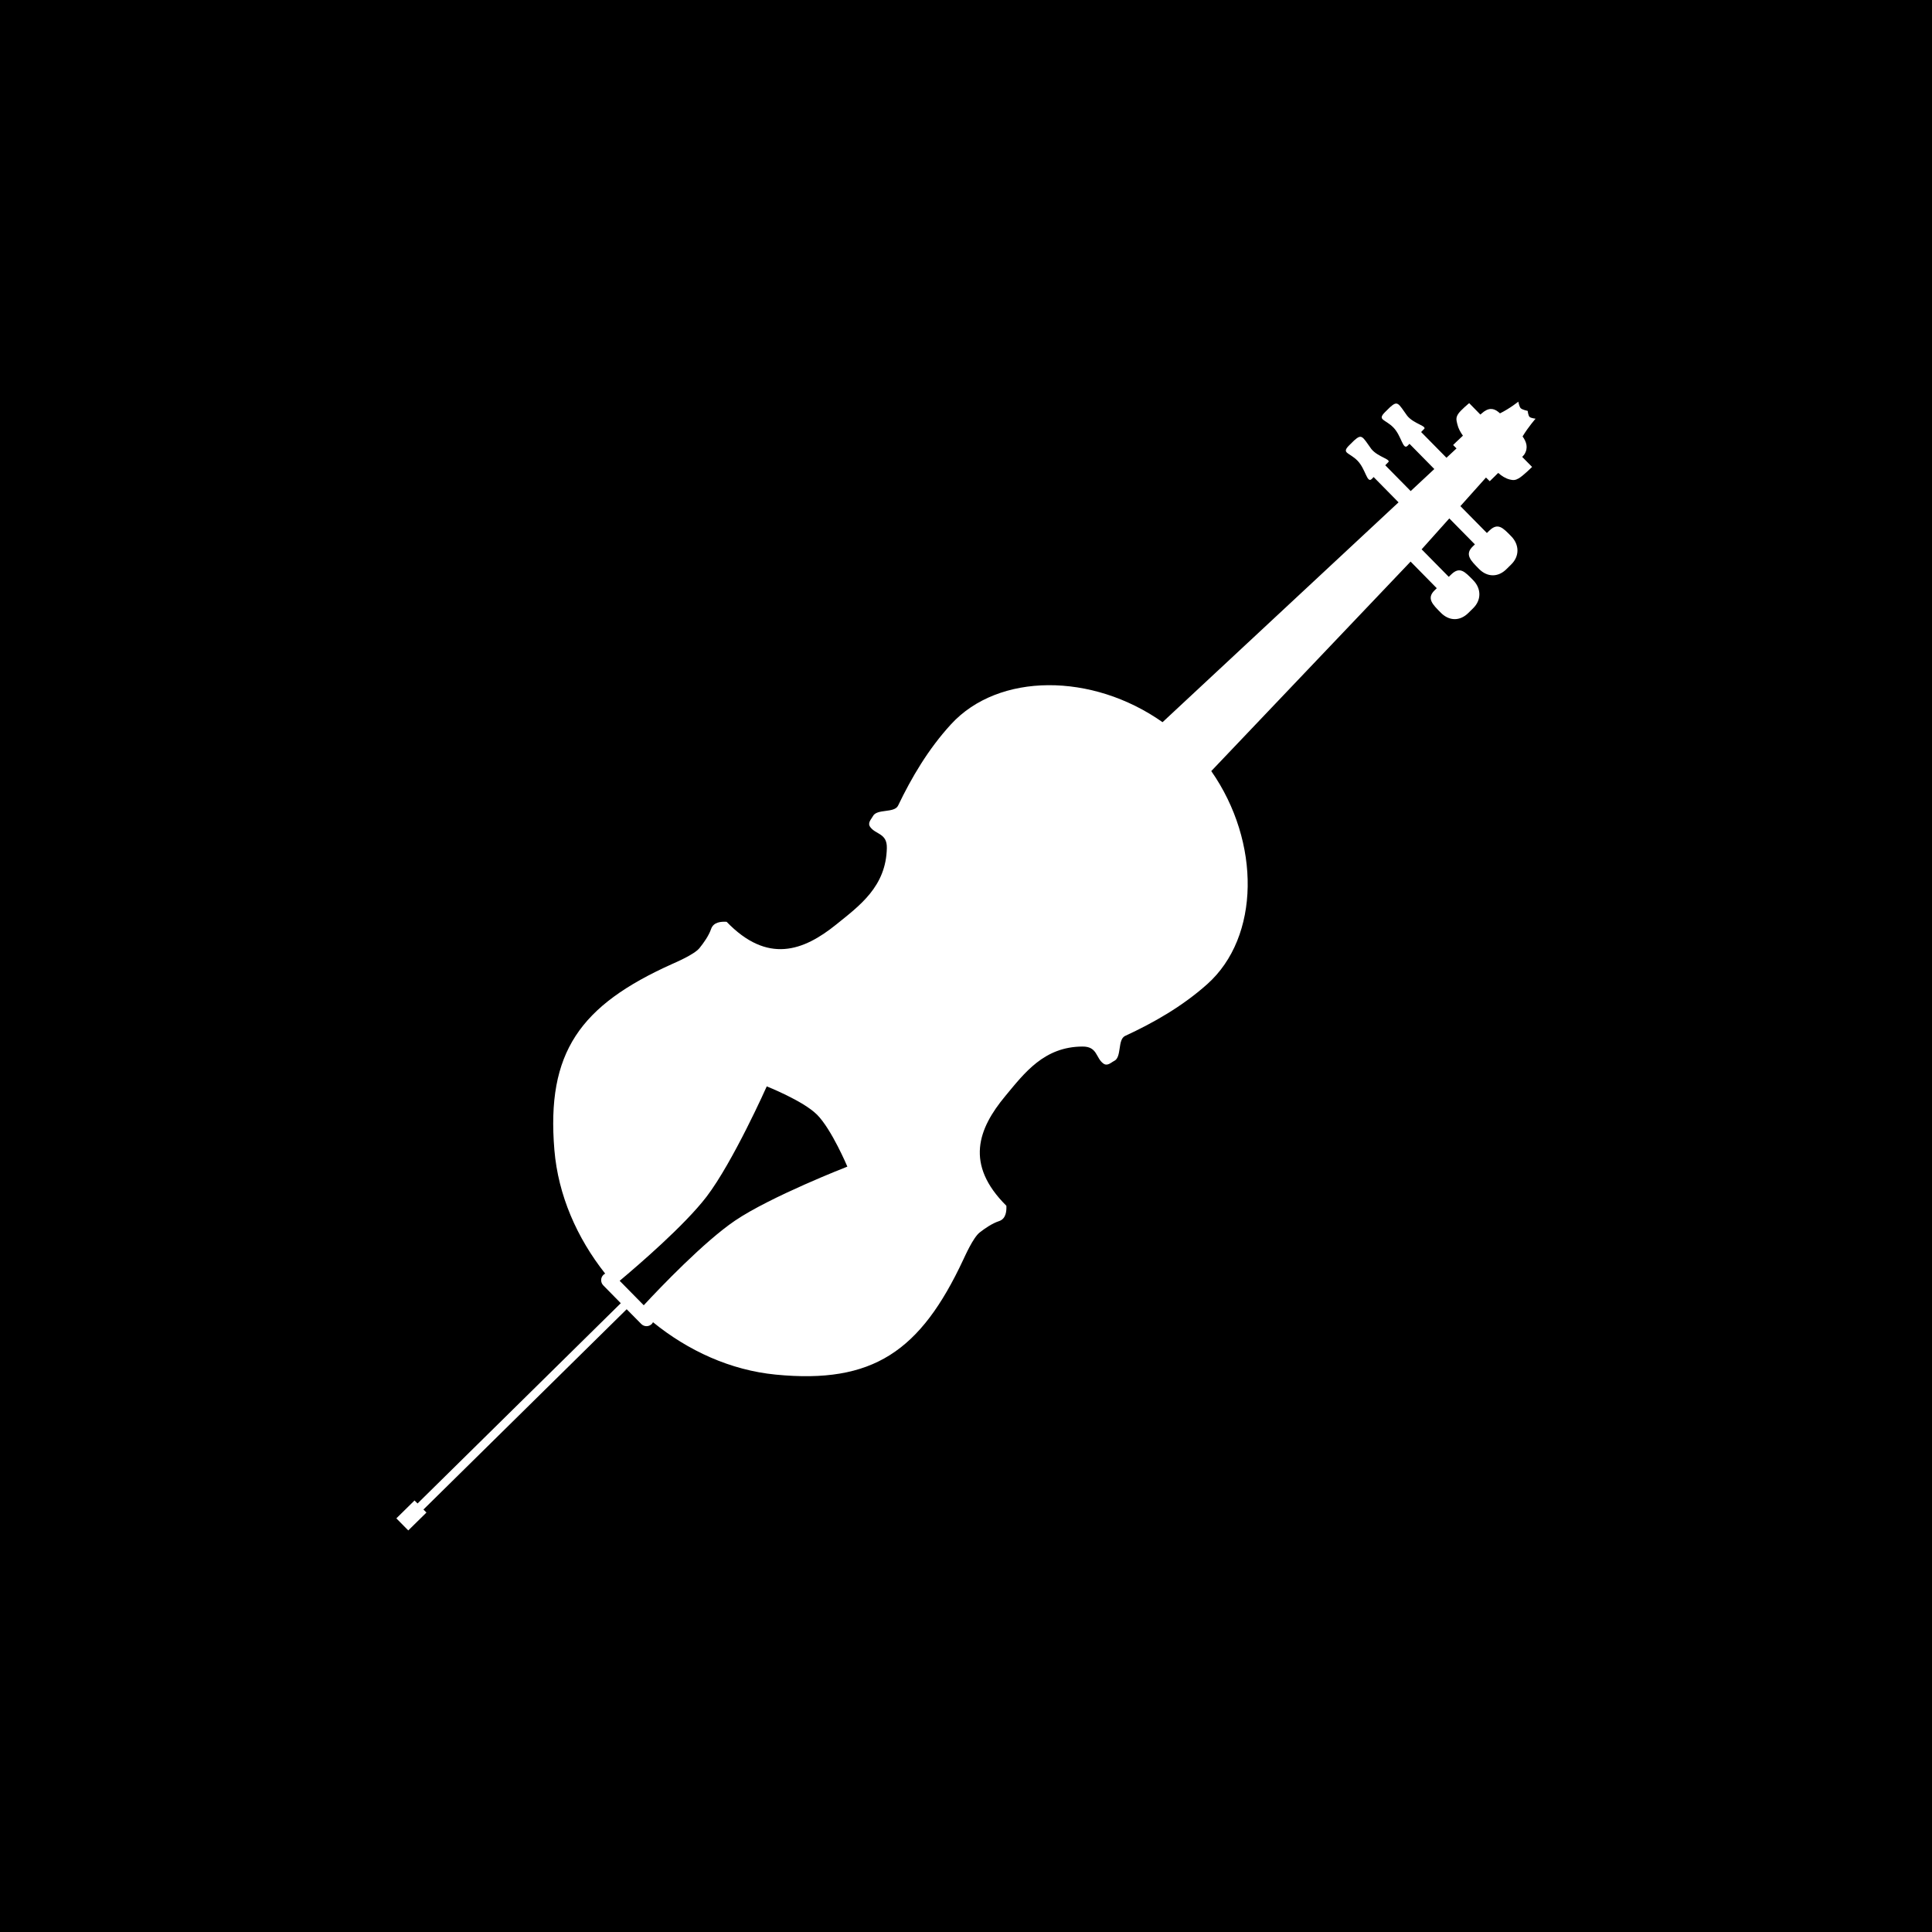
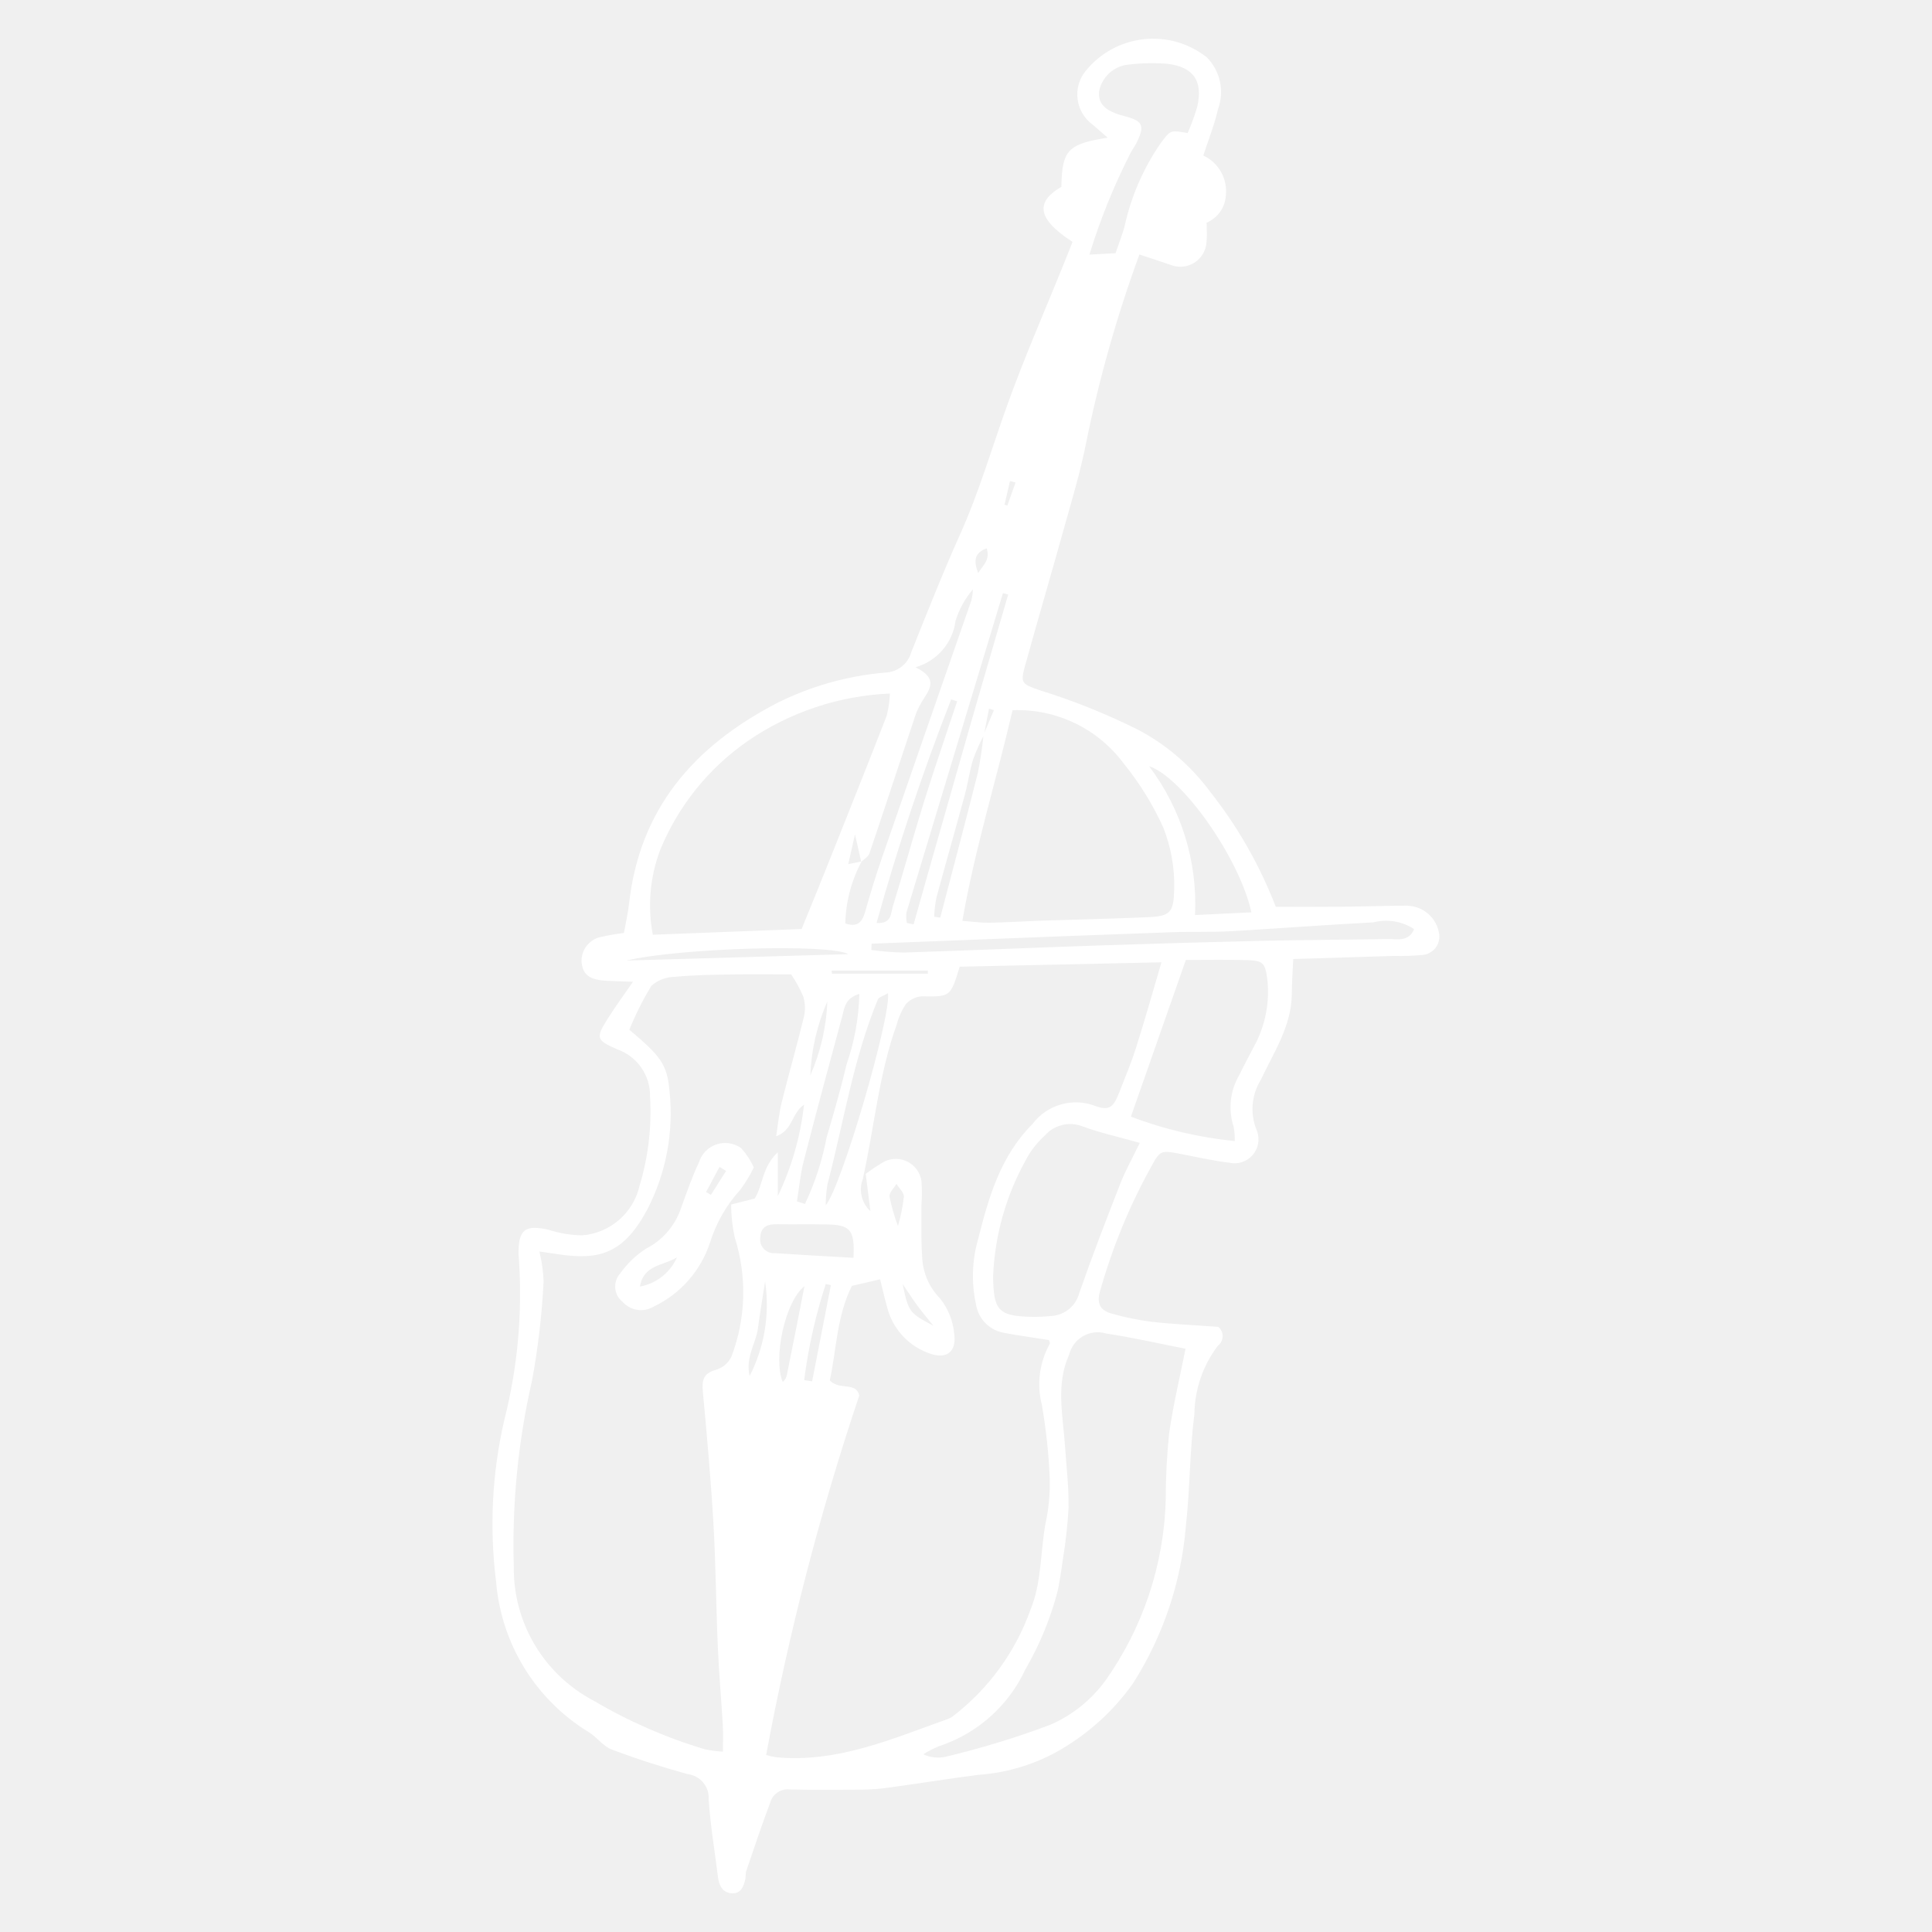
- <svg xmlns="http://www.w3.org/2000/svg" viewBox="0 0 100 100">
-   <rect x="-10" y="-10" width="120" height="120" />
-   <path d="m79.484 21.668s-0.371 0.418-0.676 0.922c0.199 0.273 0.305 0.586 0.098 0.922-0.027 0.039-0.07 0.086-0.117 0.137l0.512 0.52s-0.457 0.453-0.691 0.59c-0.176 0.102-0.289 0.105-0.469 0.059-0.227-0.059-0.418-0.184-0.594-0.34-0.242 0.242-0.438 0.43-0.438 0.43l-0.195-0.191-1.324 1.48c0.004 0.004 0.008 0.004 0.008 0.008l1.363 1.383 0.133-0.129c0.441-0.422 0.699-0.137 1.125 0.297s0.438 1.031 0.004 1.457l-0.25 0.246c-0.434 0.43-0.988 0.422-1.418-0.008-0.426-0.434-0.762-0.75-0.32-1.172l0.105-0.102-1.324-1.344-1.434 1.602c0.016 0.016 0.031 0.023 0.043 0.039l1.363 1.383 0.133-0.129c0.441-0.422 0.699-0.137 1.125 0.297 0.43 0.434 0.438 1.031 0.004 1.457l-0.25 0.246c-0.434 0.43-0.988 0.422-1.418-0.008-0.43-0.434-0.762-0.75-0.32-1.172l0.105-0.102-1.352-1.375-0.004-0.004-0.039 0.043-10.277 10.801c2.57 3.684 2.527 8.59-0.211 11.031-1.301 1.16-2.785 2-4.246 2.676-0.406 0.188-0.164 1.102-0.57 1.297-0.156 0.074-0.344 0.289-0.559 0.133-0.398-0.289-0.301-0.883-1.078-0.879-1.992 0.008-3.004 1.367-4 2.566-1.395 1.68-2.106 3.527 0.059 5.676 0.012 0.285-0.02 0.68-0.387 0.797-0.344 0.113-0.711 0.363-0.992 0.582-0.344 0.266-0.777 1.258-0.848 1.402-2.219 4.75-4.68 6.453-9.719 5.957-2.324-0.227-4.519-1.227-6.344-2.711-0.02 0.031-0.039 0.066-0.066 0.094-0.152 0.148-0.395 0.148-0.543-0.004l-0.754-0.762-10.52 10.367 0.156 0.156-0.941 0.926-0.617-0.625 0.941-0.926 0.156 0.156 10.52-10.367-0.906-0.922c-0.148-0.152-0.148-0.395 0.004-0.543 0.027-0.027 0.059-0.047 0.094-0.066-1.465-1.852-2.434-4.062-2.629-6.398-0.422-5.047 1.316-7.481 6.098-9.629 0.145-0.066 1.145-0.488 1.414-0.824 0.223-0.277 0.48-0.641 0.598-0.984 0.125-0.367 0.52-0.391 0.805-0.375 2.117 2.195 3.973 1.512 5.672 0.141 1.211-0.977 2.582-1.965 2.621-3.961 0.016-0.773-0.578-0.688-0.863-1.09-0.152-0.215 0.062-0.402 0.141-0.555 0.203-0.402 1.113-0.145 1.305-0.551 0.695-1.449 1.559-2.922 2.738-4.207 2.461-2.684 7.312-2.676 10.949-0.109l12.215-11.379-1.289-1.309-0.102 0.105c-0.246 0.23-0.309-0.52-0.734-0.953s-0.855-0.375-0.422-0.801l0.25-0.246c0.398-0.355 0.422-0.211 0.891 0.445 0.352 0.434 1.094 0.535 0.848 0.707l-0.129 0.133 1.316 1.336 1.223-1.141-1.285-1.305-0.102 0.105c-0.246 0.23-0.309-0.52-0.734-0.953-0.43-0.434-0.852-0.375-0.422-0.801l0.25-0.246c0.398-0.355 0.422-0.211 0.891 0.445 0.352 0.434 1.094 0.535 0.848 0.707l-0.129 0.133 1.312 1.332 0.52-0.484-0.176-0.176s0.219-0.219 0.508-0.484c-0.129-0.18-0.238-0.371-0.289-0.59-0.051-0.215-0.086-0.324 0.035-0.523 0.125-0.203 0.578-0.57 0.578-0.57l0.578 0.59c0.066-0.059 0.133-0.113 0.184-0.152 0.344-0.242 0.59-0.133 0.832 0.09 0.516-0.254 0.949-0.605 0.949-0.605s0.047 0.266 0.125 0.34c0.082 0.082 0.359 0.137 0.359 0.137s0.027 0.246 0.098 0.312c0.07 0.066 0.32 0.094 0.32 0.094zm-37.203 36.02c-0.711-0.711-2.594-1.457-2.594-1.457s-1.742 3.91-3.117 5.711c-1.137 1.484-3.523 3.535-4.496 4.352l1.246 1.266c0.871-0.938 3.125-3.293 4.723-4.379 1.852-1.254 5.816-2.797 5.816-2.797s-0.812-1.93-1.574-2.695z" fill="#fff" />
+ <svg xmlns="http://www.w3.org/2000/svg" width="100pt" height="100pt" version="1.1" viewBox="0 0 100 100">
+   <path d="m66.938 49.637c-0.031 0.707-0.074 1.246-0.074 1.785-0.008 1.684-0.93 3.039-1.609 4.477-0.492 0.801-0.562 1.789-0.188 2.648 0.152 0.426 0.062 0.902-0.234 1.242-0.297 0.34-0.758 0.492-1.199 0.395-0.836-0.102-1.66-0.289-2.492-0.449-1.066-0.207-1.09-0.211-1.586 0.707-1.121 2.031-2 4.184-2.625 6.414-0.188 0.676 0.074 0.984 0.617 1.137 0.684 0.195 1.387 0.34 2.094 0.426 1.129 0.125 2.266 0.176 3.414 0.258h0.004c0.145 0.125 0.227 0.309 0.223 0.5-0.008 0.191-0.098 0.371-0.254 0.488-0.77 1.016-1.191 2.25-1.207 3.527-0.25 1.918-0.223 3.867-0.441 5.789-0.234 2.894-1.172 5.688-2.727 8.137-1.062 1.504-2.457 2.742-4.074 3.621-1.23 0.652-2.582 1.035-3.969 1.129-1.629 0.211-3.25 0.477-4.879 0.695-0.461 0.051-0.922 0.074-1.387 0.07-1.176 0.008-2.356 0.016-3.531-0.012v-0.004c-0.438-0.023-0.832 0.266-0.949 0.688-0.445 1.176-0.84 2.367-1.246 3.559h-0.004c-0.016 0.125-0.027 0.25-0.031 0.375-0.086 0.387-0.227 0.785-0.699 0.758-0.504-0.027-0.676-0.43-0.73-0.887-0.164-1.332-0.391-2.66-0.477-3.996l0.004 0.004c0.031-0.648-0.441-1.211-1.086-1.289-1.328-0.367-2.648-0.789-3.938-1.277-0.441-0.168-0.762-0.633-1.176-0.895v0.004c-2.758-1.68-4.543-4.578-4.805-7.797-0.352-2.801-0.207-5.641 0.43-8.387 0.684-2.699 0.938-5.488 0.754-8.27-0.004-0.086-0.016-0.168-0.02-0.254-0.023-1.316 0.324-1.586 1.59-1.293v0.004c0.555 0.176 1.133 0.27 1.715 0.277 1.438-0.121 2.637-1.156 2.957-2.566 0.453-1.496 0.637-3.062 0.543-4.625 0.02-1.086-0.656-2.062-1.68-2.43-1.133-0.492-1.141-0.594-0.477-1.645 0.355-0.562 0.75-1.102 1.273-1.859-0.574-0.02-0.965-0.031-1.352-0.051-0.867-0.043-1.223-0.293-1.301-0.91h-0.004c-0.062-0.66 0.395-1.262 1.055-1.371 0.375-0.082 0.754-0.148 1.133-0.191 0.086-0.488 0.211-1.012 0.27-1.543 0.551-4.894 3.348-8.102 7.578-10.32l0.004-0.004c1.77-0.895 3.695-1.445 5.672-1.613 0.637-0.02 1.188-0.453 1.355-1.07 0.816-2.035 1.621-4.078 2.519-6.078 0.988-2.195 1.652-4.5 2.465-6.754 0.883-2.457 1.938-4.852 2.914-7.273 0.152-0.379 0.305-0.762 0.445-1.117-1.988-1.289-1.809-2.129-0.578-2.852 0.031-1.891 0.328-2.219 2.398-2.543-0.293-0.254-0.535-0.465-0.777-0.672-0.43-0.312-0.711-0.785-0.781-1.312-0.07-0.523 0.078-1.055 0.414-1.465 1.543-1.918 4.344-2.234 6.277-0.707 0.699 0.711 0.922 1.766 0.57 2.699-0.172 0.777-0.48 1.527-0.754 2.379h-0.004c0.801 0.371 1.27 1.215 1.168 2.09-0.043 0.613-0.426 1.148-0.992 1.387 0 0.316 0.027 0.648-0.004 0.977-0.02 0.445-0.254 0.855-0.633 1.094-0.375 0.238-0.844 0.277-1.254 0.105-0.504-0.176-1.016-0.336-1.586-0.527h-0.004c-1.168 3.188-2.094 6.461-2.766 9.789-0.293 1.477-0.73 2.926-1.137 4.379-0.664 2.391-1.367 4.769-2.027 7.16-0.234 0.855-0.148 0.902 0.75 1.219 1.754 0.539 3.461 1.227 5.106 2.047 1.465 0.77 2.734 1.863 3.719 3.191 1.434 1.809 2.582 3.824 3.414 5.977 1.168 0 2.289 0.008 3.414-0.004 1.137-0.012 2.277-0.051 3.414-0.055l-0.004 0.004c0.836 0.027 1.527 0.656 1.637 1.484 0.031 0.254-0.043 0.508-0.203 0.711-0.164 0.199-0.398 0.328-0.652 0.352-0.504 0.047-1.012 0.062-1.516 0.051-1.719 0.051-3.438 0.105-5.188 0.16zm-16.008-11.598c-0.211 0.406-0.398 0.824-0.559 1.254-0.184 0.602-0.266 1.23-0.43 1.84-0.484 1.781-0.992 3.555-1.473 5.332-0.062 0.324-0.102 0.656-0.117 0.988l0.316 0.043c0.652-2.496 1.316-4.988 1.945-7.492 0.133-0.656 0.23-1.316 0.297-1.98 0.18-0.422 0.359-0.844 0.535-1.266l-0.254-0.078c-0.086 0.453-0.172 0.906-0.262 1.359zm-6.352 6.574c-0.086-0.379-0.176-0.762-0.324-1.422-0.156 0.688-0.25 1.098-0.348 1.535l0.691-0.137c-0.531 0.992-0.82 2.09-0.844 3.211 0.648 0.215 0.883-0.09 1.031-0.621 0.262-0.93 0.547-1.852 0.859-2.762 1.539-4.445 3.082-8.891 4.633-13.332 0.047-0.191 0.074-0.387 0.082-0.582-0.406 0.477-0.715 1.031-0.898 1.629-0.148 1.145-0.965 2.09-2.074 2.406 1.273 0.621 0.668 1.215 0.305 1.82l0.004 0.004c-0.133 0.215-0.238 0.441-0.32 0.68-0.793 2.375-1.57 4.754-2.371 7.125-0.059 0.176-0.281 0.297-0.426 0.445zm5.094 5.426c-0.48 1.574-0.48 1.551-1.965 1.531-0.32 0.023-0.621 0.176-0.832 0.418-0.207 0.316-0.363 0.664-0.457 1.031-0.934 2.59-1.164 5.336-1.758 8.004-0.223 0.582-0.07 1.242 0.391 1.664-0.059-0.477-0.094-0.758-0.129-1.035-0.035-0.285-0.074-0.574-0.113-0.891 0.309-0.234 0.633-0.449 0.969-0.641 0.387-0.188 0.84-0.18 1.219 0.02 0.379 0.203 0.637 0.574 0.699 0.996 0.027 0.422 0.027 0.844-0.004 1.266 0.004 0.887-0.023 1.773 0.039 2.656v-0.004c0.031 0.805 0.355 1.57 0.918 2.144 0.418 0.52 0.676 1.152 0.738 1.816 0.145 1.02-0.445 1.383-1.391 0.996-1.039-0.402-1.816-1.285-2.082-2.363-0.133-0.469-0.238-0.941-0.359-1.43l-1.461 0.34c-0.789 1.574-0.797 3.312-1.145 4.894 0.5 0.527 1.371 0.055 1.527 0.781v-0.004c-2.043 6.082-3.652 12.301-4.82 18.609 0.164 0.051 0.332 0.09 0.504 0.117 3.191 0.305 6.031-0.961 8.926-1.988 0.117-0.051 0.223-0.117 0.32-0.199 1.801-1.406 3.164-3.293 3.93-5.445 0.594-1.438 0.504-2.984 0.781-4.473 0.16-0.738 0.234-1.492 0.219-2.25-0.047-1.305-0.188-2.606-0.41-3.891-0.273-1.062-0.125-2.191 0.41-3.152 0.027-0.047-0.031-0.152-0.043-0.195-0.762-0.121-1.508-0.223-2.25-0.359v-0.004c-0.777-0.098-1.395-0.695-1.523-1.469-0.246-1.121-0.211-2.281 0.105-3.383 0.547-2.168 1.148-4.293 2.82-5.973 0.758-1 2.086-1.379 3.254-0.926 0.707 0.258 0.93 0.07 1.223-0.68 0.305-0.781 0.633-1.551 0.883-2.348 0.441-1.387 0.836-2.789 1.312-4.41-3.613 0.078-7.004 0.152-10.445 0.227zm-21.754 14.738c0.125 0.504 0.199 1.02 0.219 1.539-0.086 1.727-0.285 3.441-0.598 5.137-0.727 3.168-1.043 6.418-0.945 9.664-0.027 2.898 1.57 5.562 4.133 6.91 1.812 1.07 3.75 1.918 5.769 2.519 0.305 0.062 0.613 0.102 0.922 0.117 0-0.516 0.02-0.93-0.004-1.34-0.078-1.348-0.199-2.695-0.258-4.043-0.094-2.148-0.105-4.301-0.23-6.445-0.133-2.273-0.336-4.543-0.547-6.809-0.055-0.59 0.031-0.953 0.684-1.125l0.004-0.004c0.344-0.102 0.633-0.348 0.789-0.672 0.758-1.984 0.816-4.164 0.172-6.184-0.121-0.559-0.184-1.125-0.184-1.695l1.223-0.312c0.434-0.715 0.375-1.629 1.191-2.394v2.277-0.004c0.715-1.492 1.176-3.094 1.359-4.738-0.672 0.473-0.559 1.309-1.445 1.641 0.109-0.688 0.156-1.219 0.281-1.73 0.367-1.473 0.785-2.93 1.145-4.402 0.094-0.359 0.086-0.734-0.016-1.09-0.172-0.406-0.383-0.797-0.633-1.16-1.074 0-2.082-0.016-3.09 0.004-0.969 0.016-1.945 0.027-2.906 0.121-0.457 0-0.895 0.164-1.238 0.465-0.441 0.727-0.82 1.488-1.141 2.277 1.625 1.363 1.961 1.793 2.082 3.188 0.223 2.117-0.184 4.25-1.164 6.137-1.227 2.277-2.484 2.606-4.574 2.297-0.277-0.039-0.555-0.078-1-0.145zm33.449 5.035c-1.336-0.262-2.727-0.582-4.133-0.793l-0.004-0.004c-0.395-0.113-0.82-0.059-1.176 0.148-0.359 0.207-0.613 0.551-0.715 0.953-0.699 1.539-0.32 3.141-0.215 4.723 0.07 1.047 0.199 2.09 0.184 3.137h0.004c-0.047 0.922-0.148 1.84-0.301 2.75-0.07 0.539-0.156 1.078-0.262 1.609-0.371 1.426-0.934 2.797-1.676 4.074-0.875 1.887-2.5 3.328-4.477 3.977-0.281 0.117-0.551 0.254-0.809 0.414 0.359 0.172 0.766 0.215 1.156 0.129 1.844-0.438 3.66-0.992 5.434-1.66 1.113-0.488 2.078-1.258 2.805-2.234 1.973-2.762 3.074-6.051 3.156-9.445 0-1.133 0.059-2.266 0.176-3.394 0.203-1.445 0.547-2.871 0.848-4.383zm-19.875-21.727c0.508-1.246 1-2.445 1.48-3.652 0.98-2.461 1.965-4.922 2.926-7.391h-0.004c0.098-0.375 0.152-0.758 0.168-1.145-2.637 0.113-5.188 0.965-7.363 2.461-2.023 1.402-3.598 3.363-4.531 5.641-0.527 1.398-0.656 2.914-0.379 4.383zm10.918-11.324c-0.855 3.676-1.953 7.188-2.598 10.902 0.566 0.043 0.98 0.105 1.395 0.098 0.84-0.016 1.684-0.07 2.523-0.102 1.887-0.062 3.777-0.102 5.664-0.184 1.199-0.051 1.348-0.246 1.383-1.449 0.027-1.094-0.164-2.184-0.57-3.203-0.539-1.188-1.227-2.301-2.051-3.312-1.344-1.809-3.496-2.84-5.75-2.75zm6.586 22.395c-1.129-0.32-2.07-0.523-2.965-0.855-0.688-0.27-1.469-0.078-1.953 0.477-0.406 0.367-0.746 0.801-0.996 1.289-1.023 1.848-1.598 3.906-1.68 6.016 0.031 1.688 0.238 2.023 1.883 2.074 0.379 0.012 0.758-0.004 1.133-0.043 0.688-0.039 1.273-0.52 1.445-1.188 0.664-1.902 1.391-3.785 2.125-5.664 0.254-0.652 0.602-1.27 1.008-2.106zm4.914-0.094c0.008-0.25-0.012-0.5-0.059-0.746-0.289-0.895-0.18-1.871 0.297-2.68 0.238-0.492 0.504-0.973 0.754-1.465v0.004c0.594-1.078 0.836-2.316 0.688-3.535-0.109-0.789-0.219-0.922-1.047-0.945-1.047-0.027-2.094-0.008-3.164-0.008-0.969 2.766-1.883 5.379-2.844 8.113 1.73 0.652 3.535 1.078 5.375 1.262zm-2.438-52.176c0.199-0.449 0.367-0.914 0.504-1.387 0.289-1.312-0.195-2.027-1.539-2.195h0.004c-0.664-0.055-1.332-0.043-1.992 0.035-0.777 0.059-1.418 0.633-1.562 1.398-0.059 0.641 0.328 1.02 1.301 1.27 0.977 0.25 1.086 0.492 0.629 1.406-0.094 0.188-0.227 0.355-0.32 0.543-0.852 1.68-1.559 3.426-2.109 5.223l1.352-0.074c0.18-0.527 0.348-0.957 0.473-1.402l-0.004 0.004c0.34-1.551 0.98-3.019 1.887-4.324 0.488-0.625 0.441-0.664 1.379-0.496zm-16.359 41.961-0.012 0.324c0.555 0.078 1.113 0.121 1.676 0.133 3.414-0.109 6.824-0.258 10.238-0.371 2.781-0.094 5.566-0.172 8.352-0.238 2.148-0.047 4.297-0.051 6.445-0.09 0.496-0.008 1.102 0.164 1.383-0.516-0.621-0.406-1.387-0.531-2.106-0.348-2.481 0.129-4.961 0.32-7.441 0.461-1.012 0.055-2.027 0.012-3.039 0.051-3.875 0.141-7.746 0.285-11.621 0.441-1.293 0.047-2.582 0.102-3.875 0.152zm19.66-1.625c-0.625-2.828-3.602-7.023-5.297-7.562 1.672 2.211 2.512 4.938 2.379 7.703zm-23.523 14.961 0.414 0.133c0.52-1.094 0.895-2.25 1.121-3.441 0.367-1.25 0.734-2.5 1.027-3.766 0.414-1.18 0.637-2.414 0.668-3.664-0.73 0.215-0.77 0.711-0.879 1.129-0.68 2.508-1.359 5.019-2.004 7.535-0.176 0.676-0.234 1.383-0.348 2.074zm4.711-10.773c-0.266 0.156-0.477 0.203-0.523 0.32-1.273 3.078-1.77 6.371-2.609 9.57-0.059 0.359-0.09 0.723-0.09 1.086 0.824-0.969 3.391-9.77 3.223-10.977zm0.98-3.637 0.348 0.07c0.789-2.824 1.605-5.641 2.406-8.465 0.812-2.871 1.656-5.734 2.488-8.602l-0.27-0.078c-1.664 5.504-3.328 11.004-4.988 16.508l-0.008 0.008c-0.02 0.188-0.016 0.375 0.023 0.562zm-2.766 17.332c0.074-1.418-0.152-1.699-1.316-1.727-0.883-0.02-1.766 0-2.644-0.012-0.48-0.008-0.832 0.121-0.863 0.672-0.035 0.215 0.027 0.43 0.172 0.59 0.145 0.164 0.352 0.25 0.566 0.234 1.332 0.09 2.664 0.16 4.086 0.242zm5.363-28.805-0.309-0.102h0.004c-1.484 3.789-2.773 7.652-3.863 11.574 0.793 0.055 0.734-0.504 0.84-0.848 0.559-1.801 1.055-3.625 1.617-5.426 0.543-1.742 1.141-3.469 1.715-5.199zm-17.117 13.418 11.492-0.332c-1.031-0.555-8.797-0.309-11.492 0.332zm9.219 16.852c-1.02 0.801-1.633 3.766-1.125 4.961 0.121-0.102 0.203-0.25 0.223-0.41 0.305-1.516 0.605-3.031 0.902-4.551zm-0.02 4.863 0.414 0.066c0.324-1.66 0.648-3.32 0.973-4.981l-0.27-0.059h0.004c-0.527 1.617-0.902 3.285-1.117 4.973zm-2.019-5.102c-0.125 0.809-0.262 1.613-0.371 2.426-0.105 0.781-0.656 1.496-0.43 2.465 0.773-1.504 1.055-3.215 0.801-4.891zm2.34-10.672v0.004c0.531-1.211 0.832-2.512 0.883-3.832-0.531 1.211-0.832 2.512-0.883 3.832zm1.102-5.422 0.02 0.164h4.965v-0.164zm3.434 13.223c0.148-0.5 0.25-1.008 0.309-1.523 0.004-0.215-0.25-0.438-0.387-0.656-0.129 0.219-0.379 0.449-0.359 0.648v0.004c0.105 0.52 0.25 1.031 0.438 1.527zm1.832 5.16c-0.383-0.48-0.613-0.754-0.824-1.039-0.215-0.289-0.41-0.598-0.766-1.121 0.309 1.453 0.332 1.488 1.59 2.16zm2.32-38.957c0.27-0.43 0.629-0.68 0.441-1.281-0.625 0.234-0.691 0.617-0.441 1.281zm1.934-4.688-0.285-0.078c-0.094 0.41-0.191 0.82-0.285 1.23l0.148 0.039z" fill="#fff" />
+   <path d="m39.016 60.426c-0.195 0.406-0.43 0.797-0.703 1.16-0.711 0.781-1.242 1.707-1.559 2.719-0.477 1.461-1.531 2.664-2.918 3.324-0.523 0.316-1.195 0.215-1.602-0.238-0.223-0.172-0.363-0.426-0.387-0.707-0.027-0.277 0.062-0.559 0.25-0.766 0.359-0.508 0.812-0.945 1.336-1.285 0.871-0.441 1.531-1.215 1.832-2.144 0.289-0.793 0.562-1.594 0.926-2.352h-0.004c0.141-0.43 0.477-0.766 0.906-0.906s0.902-0.07 1.27 0.195c0.266 0.297 0.488 0.633 0.652 1zm-5.891 6.164c0.848-0.152 1.566-0.719 1.914-1.508-0.703 0.43-1.734 0.383-1.914 1.508zm4.457-5.984-0.34-0.207-0.695 1.301 0.25 0.145c0.262-0.41 0.523-0.824 0.785-1.238z" fill="#fff" />
</svg>
